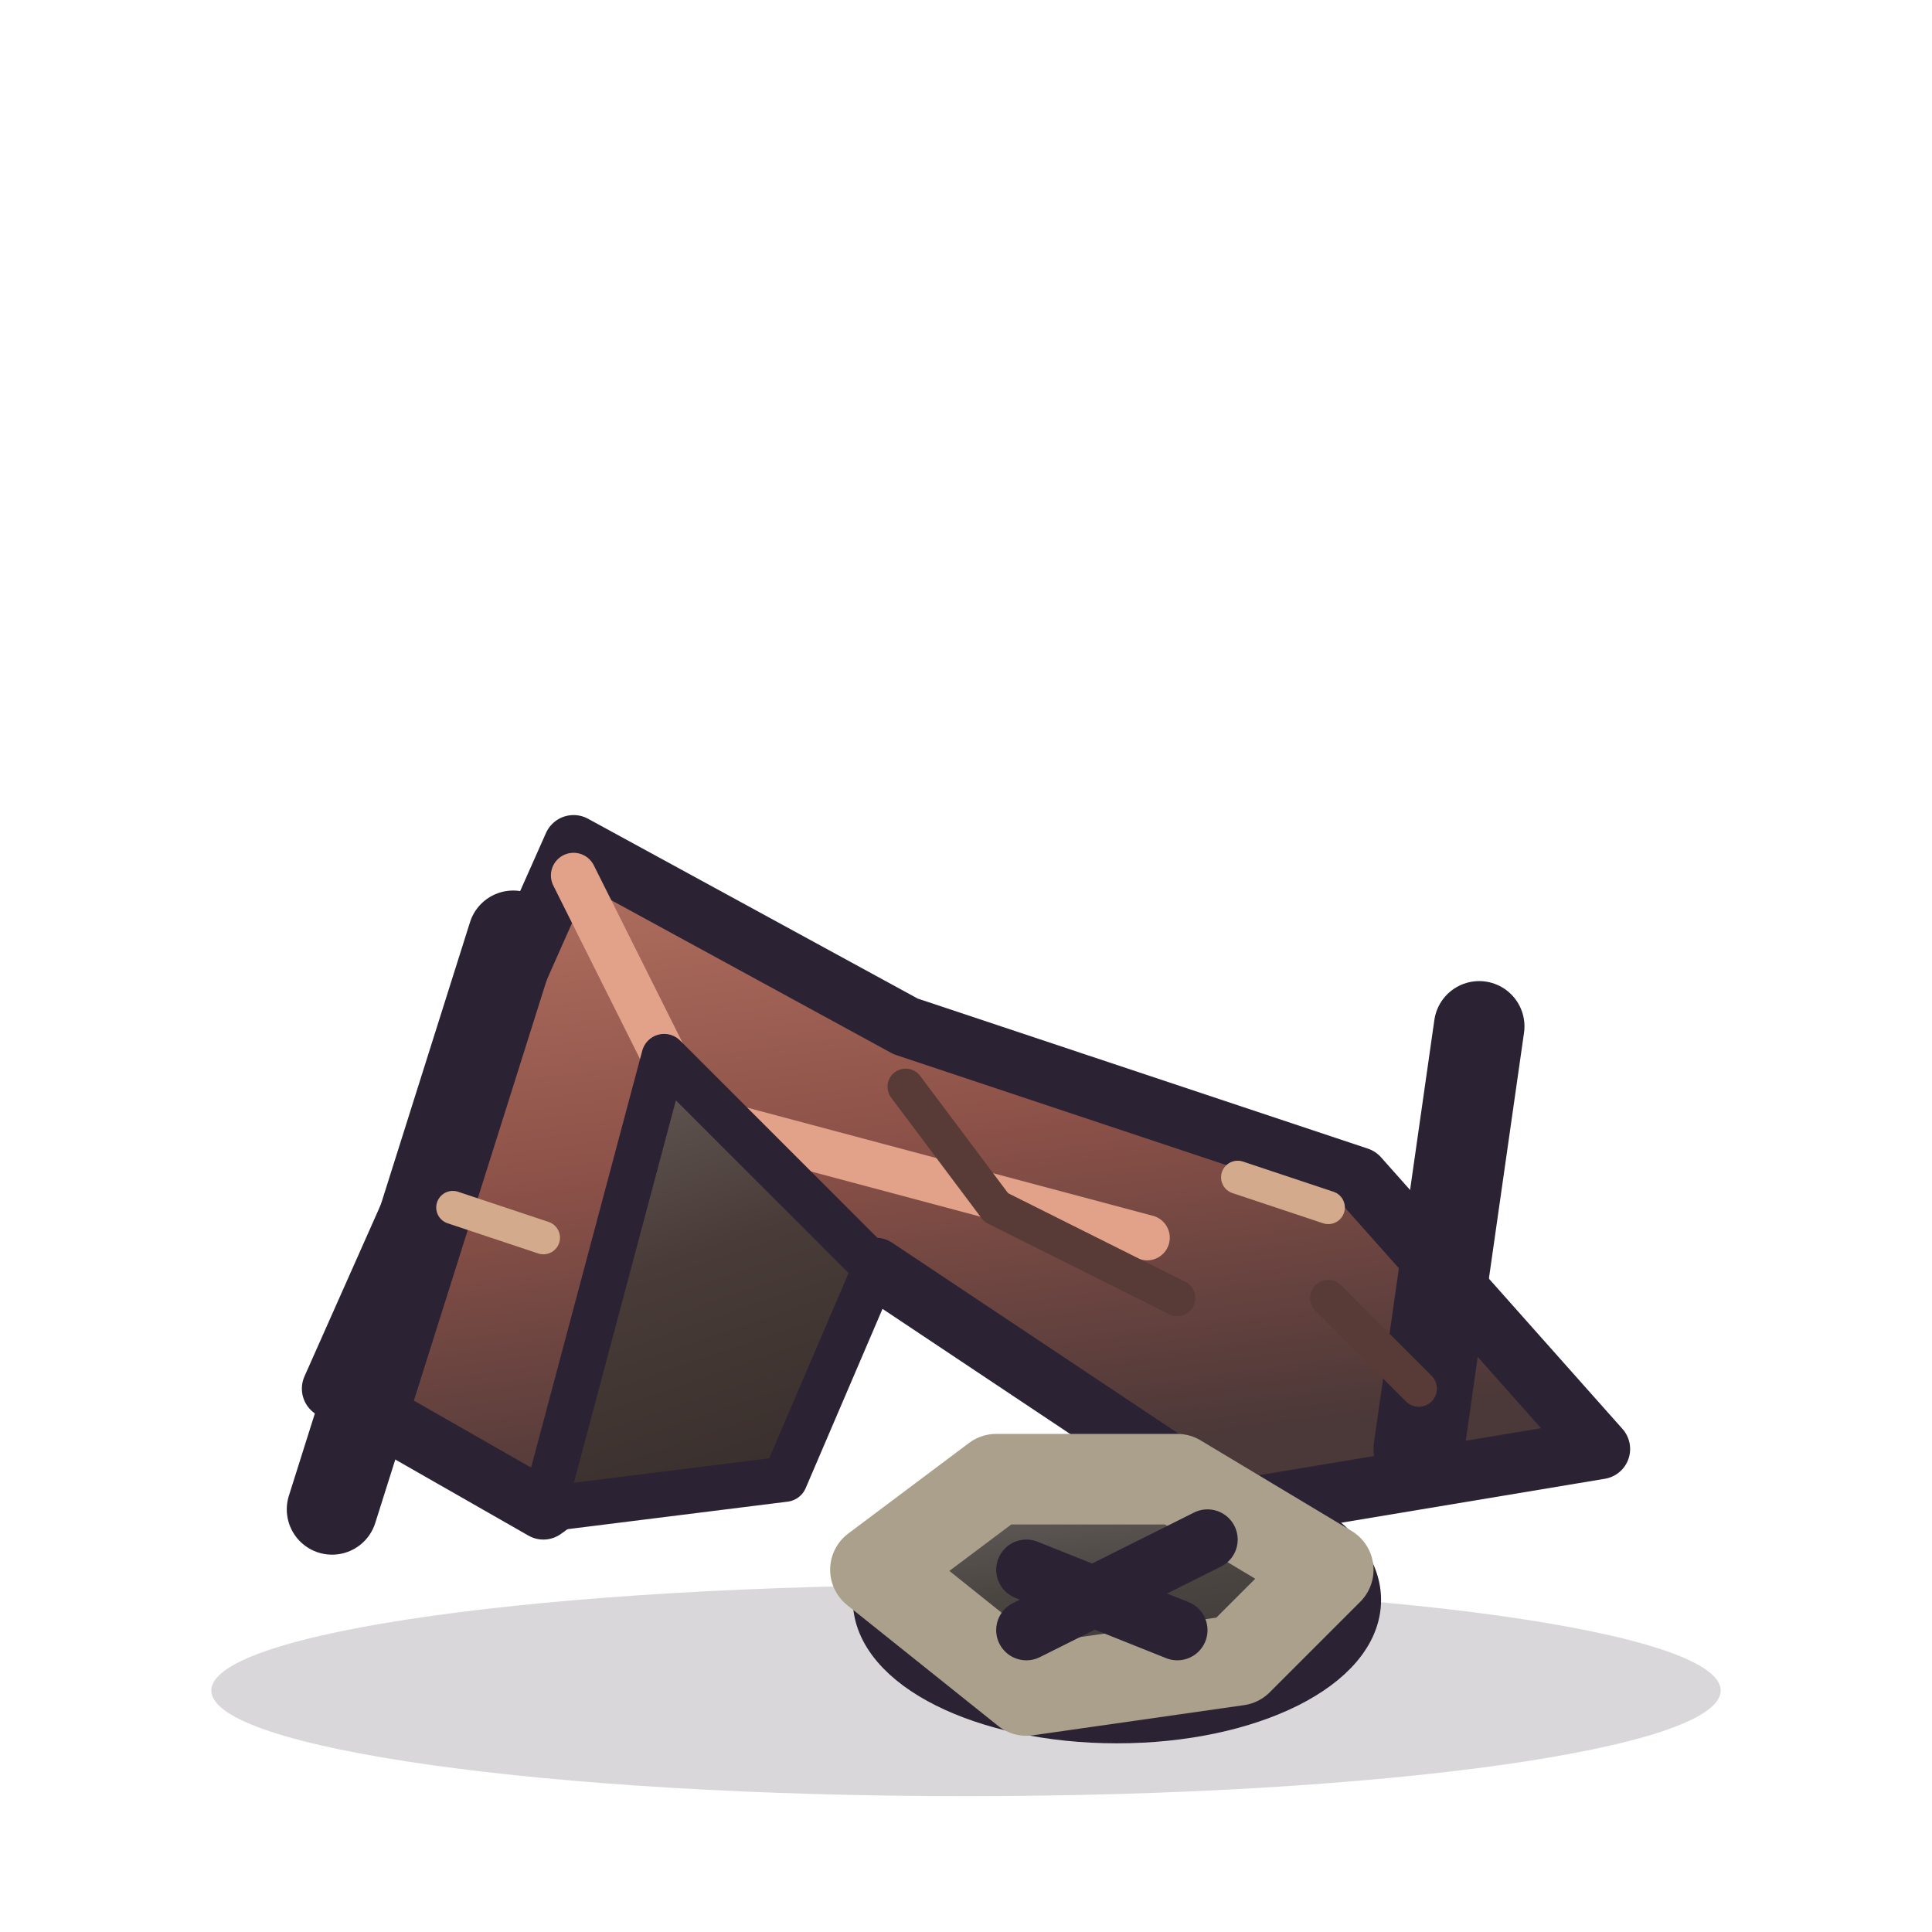
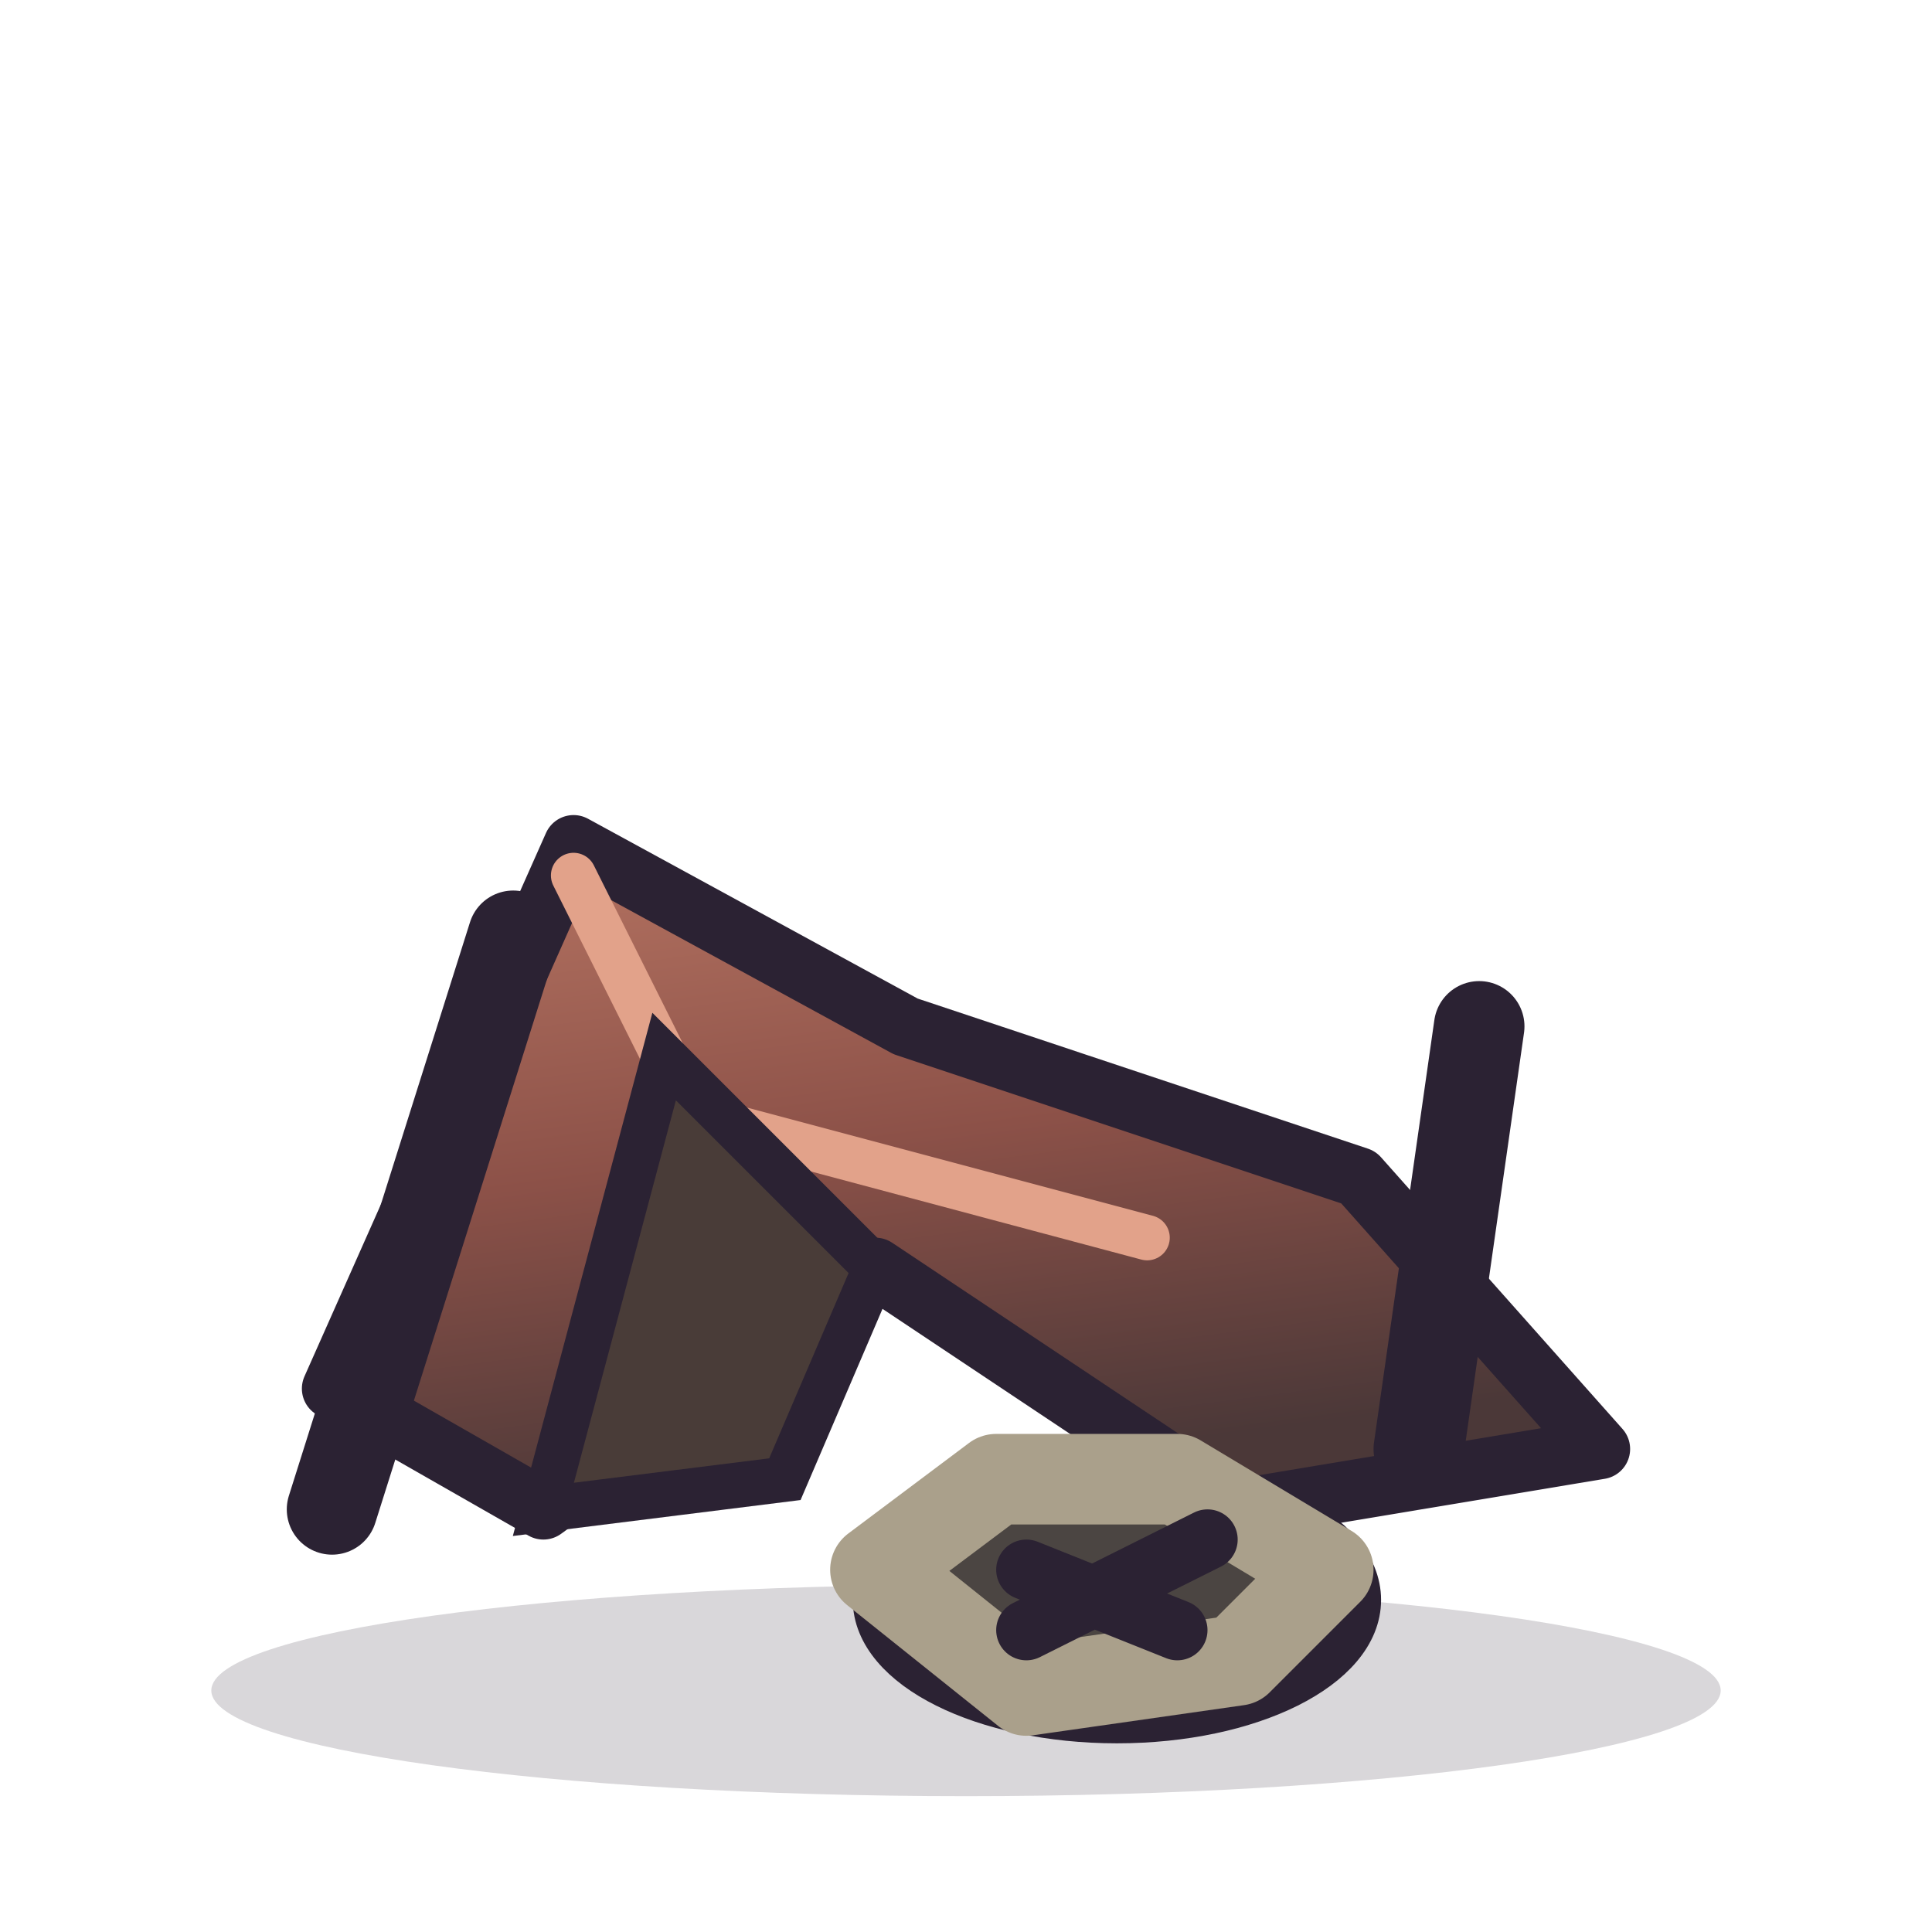
- <svg xmlns="http://www.w3.org/2000/svg" width="64" height="64" viewBox="0 0 64 64" stroke-linecap="round" stroke-linejoin="round">
-   <defs>
-     <linearGradient id="material0" x1="0" y1="0" x2=".25" y2="1">
-       <stop offset="0" stop-color="#685d5a" />
-       <stop offset=".52" stop-color="#493c38" />
-       <stop offset="1" stop-color="#3a302d" />
-     </linearGradient>
-     <linearGradient id="material1" x1="0" y1="0" x2=".25" y2="1">
-       <stop offset="0" stop-color="#6a6562" />
-       <stop offset=".52" stop-color="#4b4542" />
-       <stop offset="1" stop-color="#3c3735" />
-     </linearGradient>
-   </defs>
+ <svg xmlns="http://www.w3.org/2000/svg" width="64" height="64" viewBox="0 0 64 64">
  <defs>
    <linearGradient id="stone" x1="0" y1="0" x2=".25" y2="1">
      <stop stop-color="#e0d8c6" />
      <stop offset=".52" stop-color="#a99f8b" />
      <stop offset="1" stop-color="#625d53" />
    </linearGradient>
    <linearGradient id="wood" x1="0" y1="0" x2=".25" y2="1">
      <stop stop-color="#c4955f" />
      <stop offset=".52" stop-color="#87603e" />
      <stop offset="1" stop-color="#4d392f" />
    </linearGradient>
    <linearGradient id="bone" x1="0" y1="0" x2=".25" y2="1">
      <stop stop-color="#fff0ce" />
      <stop offset=".55" stop-color="#dfc69e" />
      <stop offset="1" stop-color="#ab8c69" />
    </linearGradient>
    <linearGradient id="cloth" x1="0" y1="0" x2=".25" y2="1">
      <stop stop-color="#b77563" />
      <stop offset=".52" stop-color="#8c5148" />
      <stop offset="1" stop-color="#4b3838" />
    </linearGradient>
    <linearGradient id="ruin" x1="0" y1="0" x2=".25" y2="1">
      <stop stop-color="#d2c6ad" />
      <stop offset=".52" stop-color="#9e9381" />
      <stop offset="1" stop-color="#61594e" />
    </linearGradient>
  </defs>
  <ellipse cx="32" cy="56" rx="25" ry="3.5" fill="#2b2233" opacity=".18" />
  <path d="M11 46 19 28 30 34 45 39 53 48 41 50 29 42 18 50Z" fill="url(#cloth)" stroke="#2b2233" stroke-width="2" stroke-linejoin="round" />
  <path d="M19 29 23 37 38 41" fill="none" stroke="#e2a28a" stroke-width="1.5" stroke-linecap="round" />
-   <path d="M18 50 22 35 29 42 26 49Z" fill="url(#material0)" stroke="#2b2233" stroke-width="1.5" />
+   <path d="M18 50 22 35 29 42 26 49Z" fill="#493c38" stroke="#2b2233" stroke-width="1.5" />
  <path d="M11 50 17 31M47 48 49 34" stroke="#2b2233" stroke-width="3" stroke-linecap="round" />
-   <ellipse cx="37" cy="53" rx="8" ry="4" fill="url(#material1)" stroke="#2b2233" stroke-width="1.5" />
+   <ellipse cx="37" cy="53" rx="8" ry="4" fill="#4b4542" stroke="#2b2233" stroke-width="1.5" />
  <path d="M29 52 33 49 39 49 44 52 41 55 34 56Z" fill="none" stroke="#aaa08b" stroke-width="3" stroke-linejoin="round" />
  <path d="M34 52 39 54M34 54 40 51" stroke="#2b2233" stroke-width="2" stroke-linecap="round" />
-   <path d="M30 36 33 40 39 43M44 43 47 46" fill="none" stroke="#583b36" stroke-width="1.2" />
-   <path d="M15 40 18 41M41 39 44 40" stroke="#d4aa8c" stroke-width="1.1" />
</svg>
